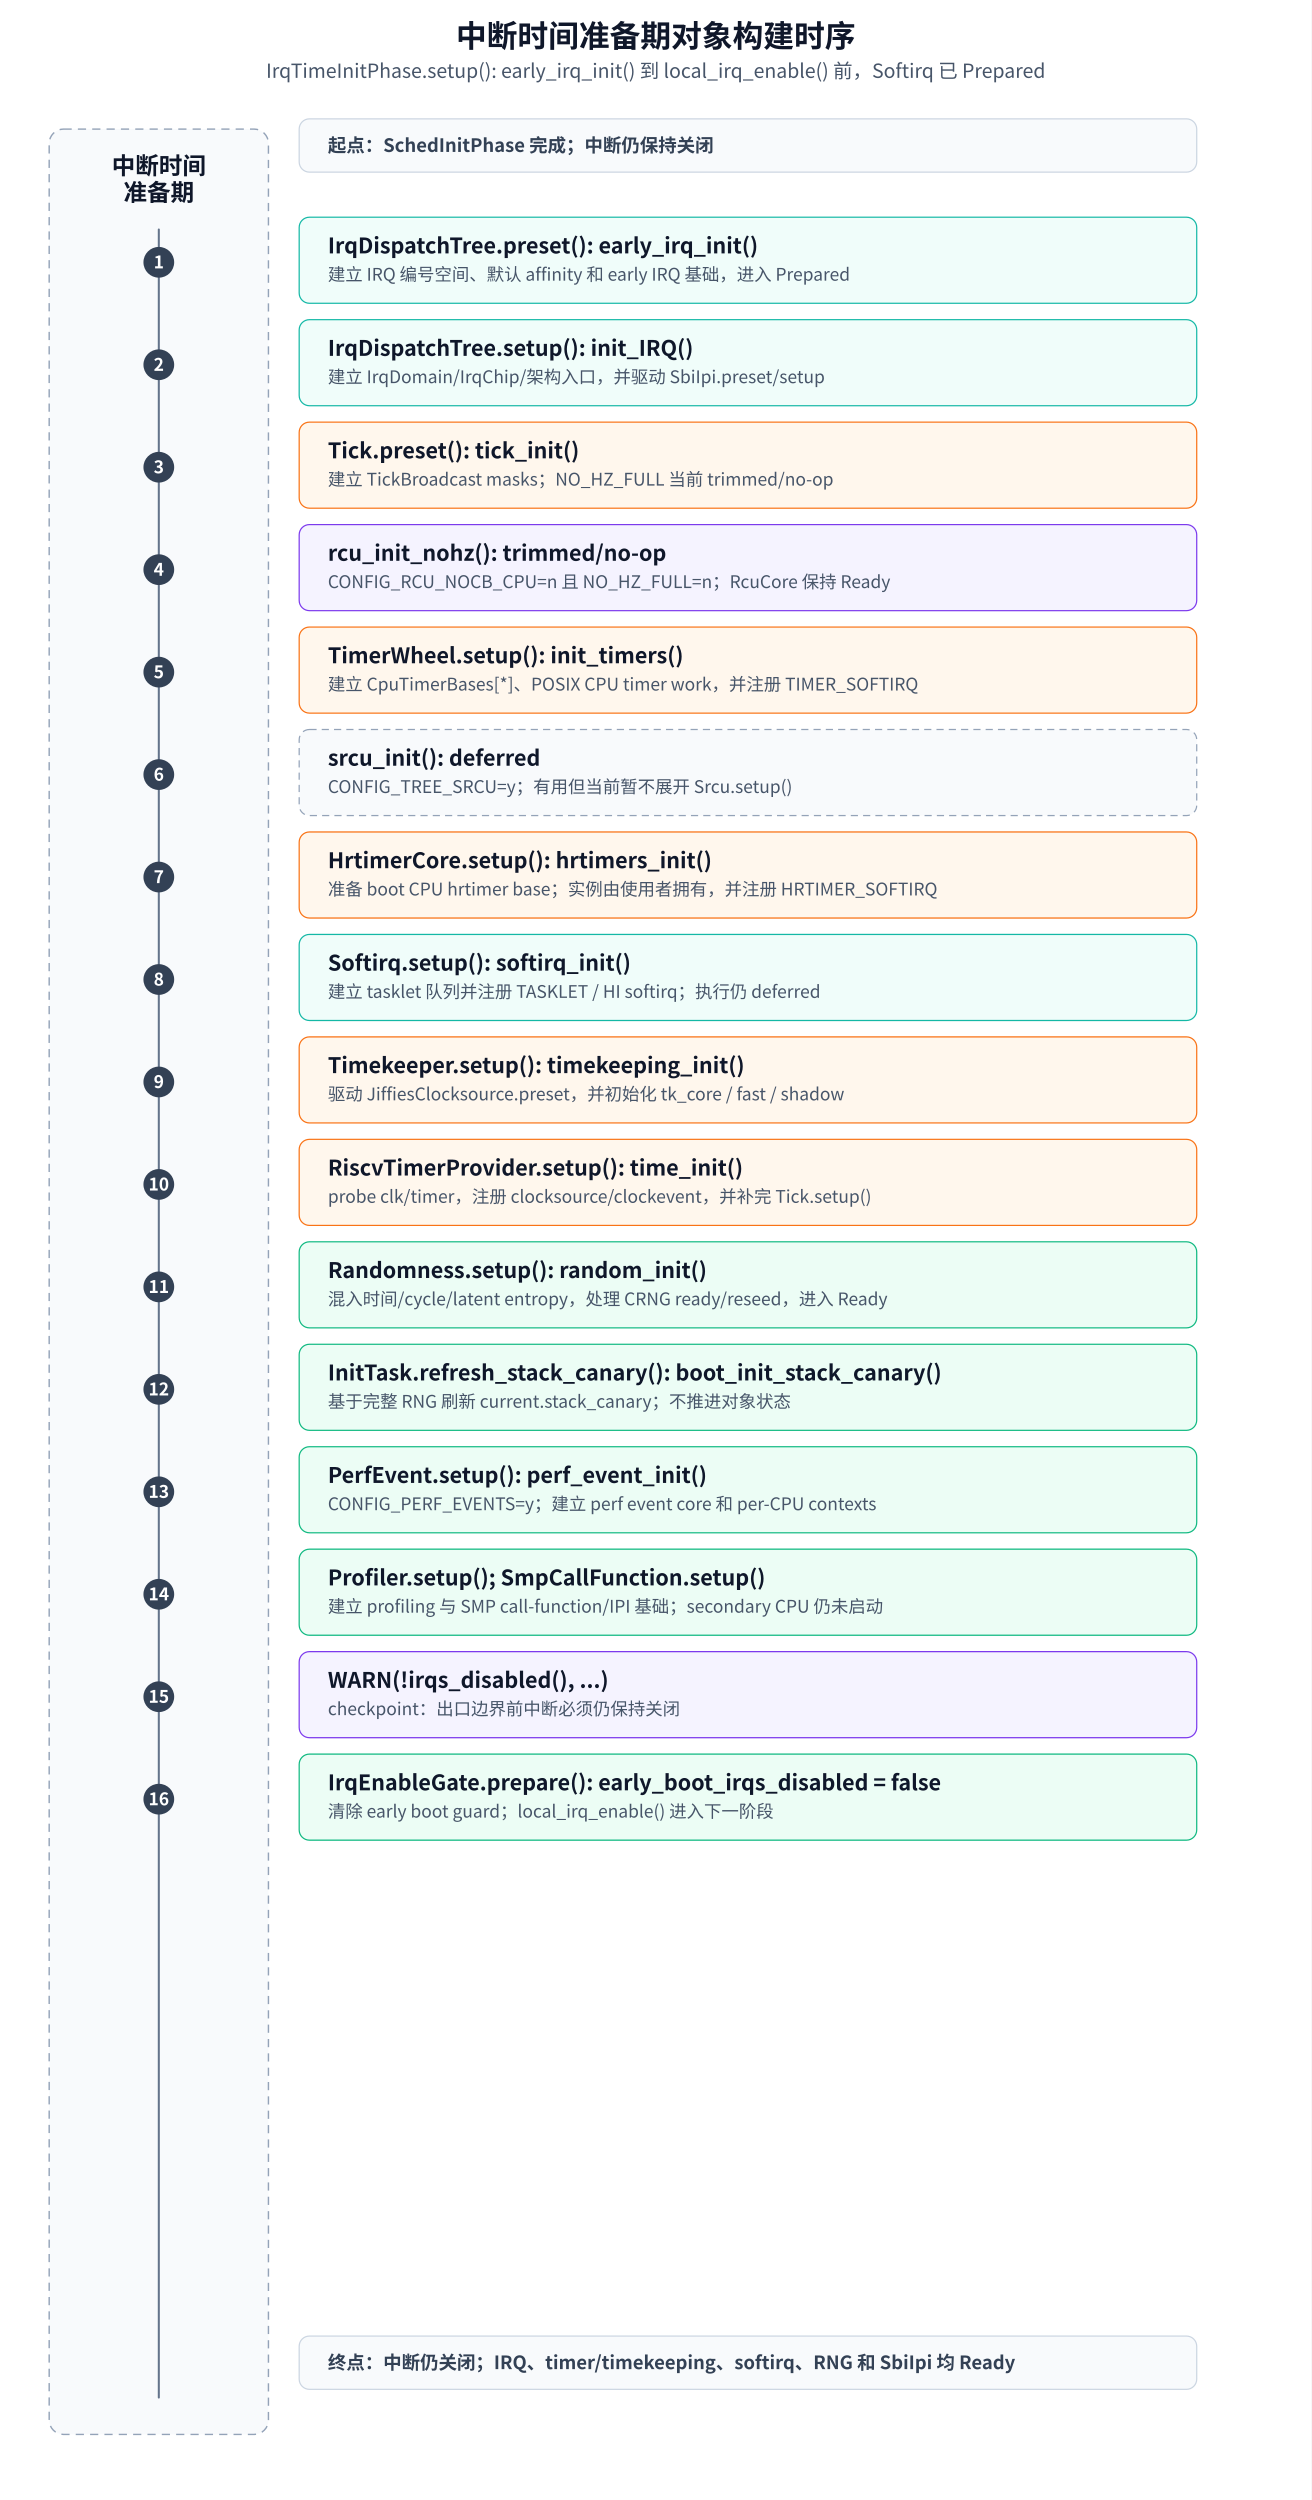
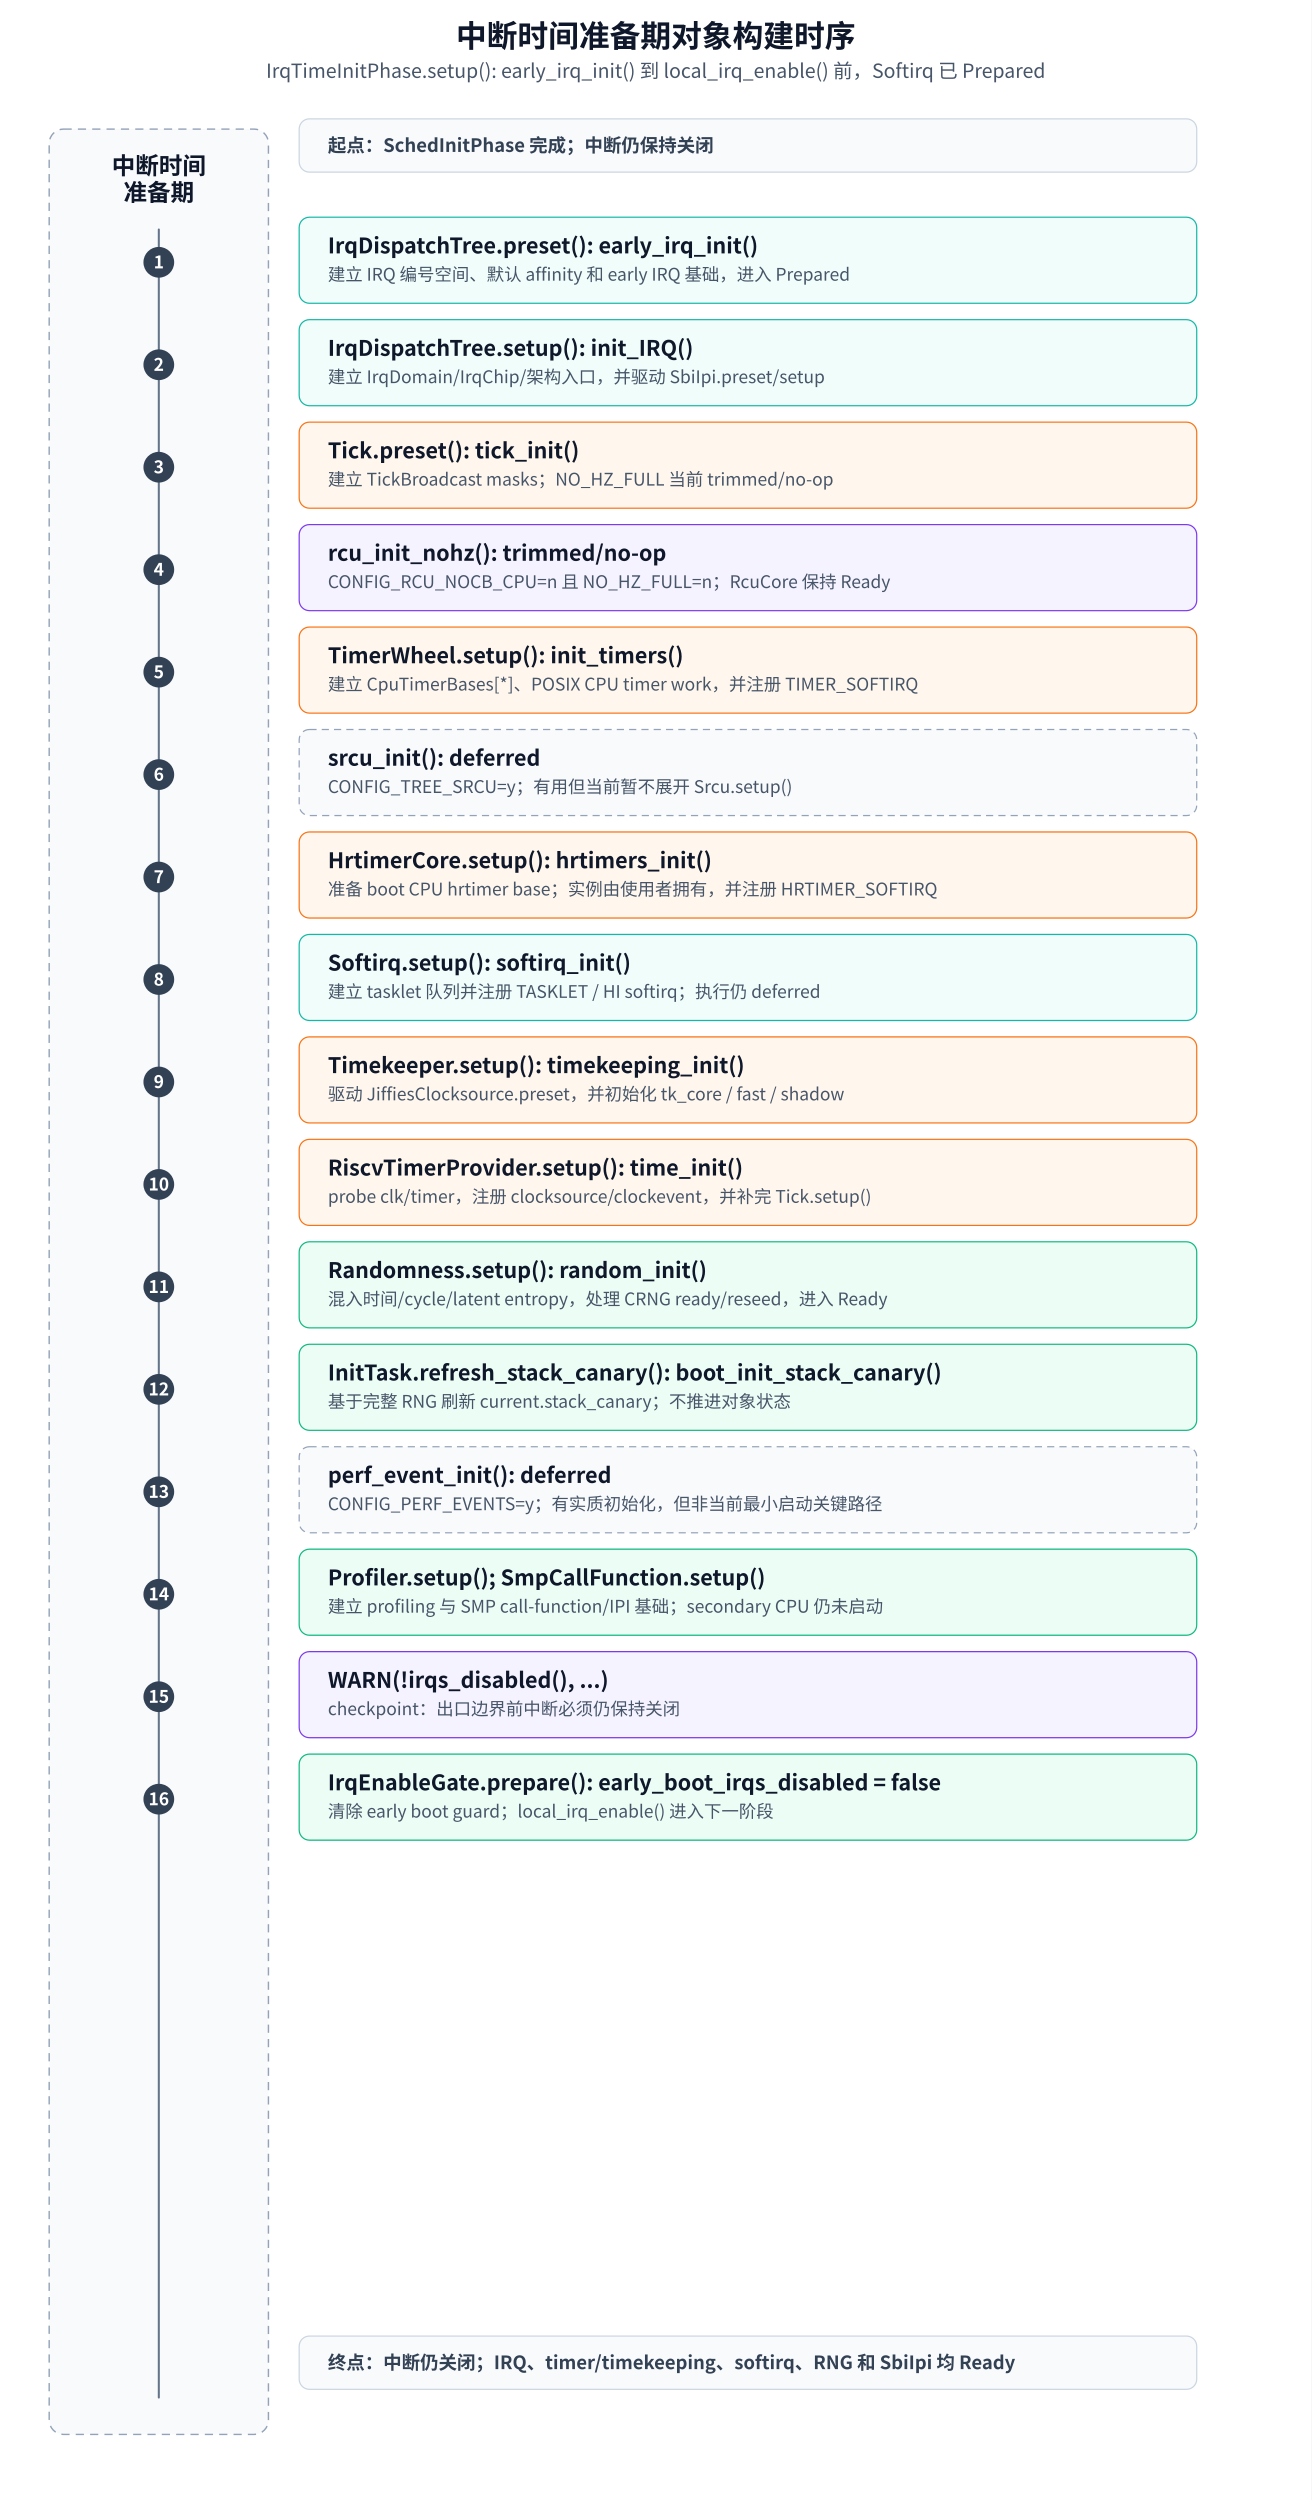
<svg xmlns="http://www.w3.org/2000/svg" width="1280" height="2440" viewBox="0 0 1280 2440" role="img" aria-labelledby="title desc">
  <defs>
    <style>
      text { font-family: "Microsoft YaHei", "Noto Sans CJK SC", "Source Han Sans SC", Arial, sans-serif; fill: #0f172a; }
      .title { font-size: 30px; font-weight: 600; }
      .subtitle { font-size: 19px; fill: #475569; }
      .lane { fill: #f8fafc; stroke: #94a3b8; stroke-width: 1.4; stroke-dasharray: 8 6; }
      .box { fill: #ffffff; stroke: #334155; stroke-width: 1.2; }
      .stage { fill: #f8fafc; stroke: #cbd5e1; stroke-width: 1.2; }
      .formal { fill: #ecfdf5; stroke: #10b981; }
      .irq { fill: #f0fdfa; stroke: #14b8a6; }
      .time { fill: #fff7ed; stroke: #f97316; }
      .checkpoint { fill: #f5f3ff; stroke: #7c3aed; }
      .deferred { fill: #f8fafc; stroke: #94a3b8; stroke-dasharray: 7 5; }
      .obj { font-size: 23px; font-weight: 600; dominant-baseline: middle; }
      .line1 { font-size: 21px; font-weight: 600; dominant-baseline: middle; }
      .line2 { font-size: 17px; fill: #475569; dominant-baseline: middle; }
      .boundary { font-size: 18px; font-weight: 600; fill: #334155; dominant-baseline: middle; }
      .num { font-size: 17px; font-weight: 600; fill: #ffffff; text-anchor: middle; dominant-baseline: middle; }
      .timeline { stroke: #64748b; stroke-width: 2; stroke-linecap: round; }
      .dot { fill: #334155; }
    </style>
  </defs>
  <rect x="0" y="0" width="1280" height="2440" fill="#ffffff" />
  <text x="640" y="46" text-anchor="middle" class="title">中断时间准备期对象构建时序</text>
  <text x="640" y="76" text-anchor="middle" class="subtitle">IrqTimeInitPhase.setup(): early_irq_init() 到 local_irq_enable() 前，Softirq 已 Prepared</text>
  <rect x="48" y="126" width="214" height="2250" rx="14" class="lane" />
  <text x="155" y="162" text-anchor="middle" class="obj">中断时间</text>
  <text x="155" y="188" text-anchor="middle" class="obj">准备期</text>
  <line x1="155" y1="224" x2="155" y2="2340" class="timeline" />
  <rect x="292" y="116" width="876" height="52" rx="10" class="stage" />
  <text x="320" y="142" class="boundary">起点：SchedInitPhase 完成；中断仍保持关闭</text>
  <g transform="translate(0 -48)">
    <g transform="translate(0 56)">
      <circle cx="155" cy="248" r="15" class="dot" />
      <text x="155" y="248" class="num">1</text>
      <rect x="292" y="204" width="876" height="84" rx="10" class="box irq" />
      <text x="320" y="232" class="line1">IrqDispatchTree.preset(): early_irq_init()</text>
      <text x="320" y="260" class="line2">建立 IRQ 编号空间、默认 affinity 和 early IRQ 基础，进入 Prepared</text>
    </g>
    <g transform="translate(0 156)">
      <circle cx="155" cy="248" r="15" class="dot" />
      <text x="155" y="248" class="num">2</text>
      <rect x="292" y="204" width="876" height="84" rx="10" class="box irq" />
      <text x="320" y="232" class="line1">IrqDispatchTree.setup(): init_IRQ()</text>
      <text x="320" y="260" class="line2">建立 IrqDomain/IrqChip/架构入口，并驱动 SbiIpi.preset/setup</text>
    </g>
    <g transform="translate(0 256)">
      <circle cx="155" cy="248" r="15" class="dot" />
      <text x="155" y="248" class="num">3</text>
      <rect x="292" y="204" width="876" height="84" rx="10" class="box time" />
      <text x="320" y="232" class="line1">Tick.preset(): tick_init()</text>
      <text x="320" y="260" class="line2">建立 TickBroadcast masks；NO_HZ_FULL 当前 trimmed/no-op</text>
    </g>
    <g transform="translate(0 356)">
      <circle cx="155" cy="248" r="15" class="dot" />
      <text x="155" y="248" class="num">4</text>
      <rect x="292" y="204" width="876" height="84" rx="10" class="box checkpoint" />
      <text x="320" y="232" class="line1">rcu_init_nohz(): trimmed/no-op</text>
      <text x="320" y="260" class="line2">CONFIG_RCU_NOCB_CPU=n 且 NO_HZ_FULL=n；RcuCore 保持 Ready</text>
    </g>
    <g transform="translate(0 456)">
      <circle cx="155" cy="248" r="15" class="dot" />
      <text x="155" y="248" class="num">5</text>
      <rect x="292" y="204" width="876" height="84" rx="10" class="box time" />
      <text x="320" y="232" class="line1">TimerWheel.setup(): init_timers()</text>
      <text x="320" y="260" class="line2">建立 CpuTimerBases[*]、POSIX CPU timer work，并注册 TIMER_SOFTIRQ</text>
    </g>
    <g transform="translate(0 556)">
      <circle cx="155" cy="248" r="15" class="dot" />
      <text x="155" y="248" class="num">6</text>
      <rect x="292" y="204" width="876" height="84" rx="10" class="box deferred" />
      <text x="320" y="232" class="line1">srcu_init(): deferred</text>
      <text x="320" y="260" class="line2">CONFIG_TREE_SRCU=y；有用但当前暂不展开 Srcu.setup()</text>
    </g>
    <g transform="translate(0 656)">
      <circle cx="155" cy="248" r="15" class="dot" />
      <text x="155" y="248" class="num">7</text>
      <rect x="292" y="204" width="876" height="84" rx="10" class="box time" />
      <text x="320" y="232" class="line1">HrtimerCore.setup(): hrtimers_init()</text>
      <text x="320" y="260" class="line2">准备 boot CPU hrtimer base；实例由使用者拥有，并注册 HRTIMER_SOFTIRQ</text>
    </g>
    <g transform="translate(0 756)">
      <circle cx="155" cy="248" r="15" class="dot" />
      <text x="155" y="248" class="num">8</text>
      <rect x="292" y="204" width="876" height="84" rx="10" class="box irq" />
      <text x="320" y="232" class="line1">Softirq.setup(): softirq_init()</text>
      <text x="320" y="260" class="line2">建立 tasklet 队列并注册 TASKLET / HI softirq；执行仍 deferred</text>
    </g>
    <g transform="translate(0 856)">
      <circle cx="155" cy="248" r="15" class="dot" />
      <text x="155" y="248" class="num">9</text>
      <rect x="292" y="204" width="876" height="84" rx="10" class="box time" />
      <text x="320" y="232" class="line1">Timekeeper.setup(): timekeeping_init()</text>
      <text x="320" y="260" class="line2">驱动 JiffiesClocksource.preset，并初始化 tk_core / fast / shadow</text>
    </g>
    <g transform="translate(0 956)">
      <circle cx="155" cy="248" r="15" class="dot" />
      <text x="155" y="248" class="num">10</text>
      <rect x="292" y="204" width="876" height="84" rx="10" class="box time" />
      <text x="320" y="232" class="line1">RiscvTimerProvider.setup(): time_init()</text>
      <text x="320" y="260" class="line2">probe clk/timer，注册 clocksource/clockevent，并补完 Tick.setup()</text>
    </g>
    <g transform="translate(0 1056)">
      <circle cx="155" cy="248" r="15" class="dot" />
      <text x="155" y="248" class="num">11</text>
      <rect x="292" y="204" width="876" height="84" rx="10" class="box formal" />
      <text x="320" y="232" class="line1">Randomness.setup(): random_init()</text>
      <text x="320" y="260" class="line2">混入时间/cycle/latent entropy，处理 CRNG ready/reseed，进入 Ready</text>
    </g>
    <g transform="translate(0 1156)">
      <circle cx="155" cy="248" r="15" class="dot" />
      <text x="155" y="248" class="num">12</text>
      <rect x="292" y="204" width="876" height="84" rx="10" class="box formal" />
      <text x="320" y="232" class="line1">InitTask.refresh_stack_canary(): boot_init_stack_canary()</text>
      <text x="320" y="260" class="line2">基于完整 RNG 刷新 current.stack_canary；不推进对象状态</text>
    </g>
    <g transform="translate(0 1256)">
      <circle cx="155" cy="248" r="15" class="dot" />
      <text x="155" y="248" class="num">13</text>
-       <rect x="292" y="204" width="876" height="84" rx="10" class="box formal" />
-       <text x="320" y="232" class="line1">PerfEvent.setup(): perf_event_init()</text>
-       <text x="320" y="260" class="line2">CONFIG_PERF_EVENTS=y；建立 perf event core 和 per-CPU contexts</text>
+       <rect x="292" y="204" width="876" height="84" rx="10" class="box deferred" />
+       <text x="320" y="232" class="line1">perf_event_init(): deferred</text>
+       <text x="320" y="260" class="line2">CONFIG_PERF_EVENTS=y；有实质初始化，但非当前最小启动关键路径</text>
    </g>
    <g transform="translate(0 1356)">
      <circle cx="155" cy="248" r="15" class="dot" />
      <text x="155" y="248" class="num">14</text>
      <rect x="292" y="204" width="876" height="84" rx="10" class="box formal" />
      <text x="320" y="232" class="line1">Profiler.setup(); SmpCallFunction.setup()</text>
      <text x="320" y="260" class="line2">建立 profiling 与 SMP call-function/IPI 基础；secondary CPU 仍未启动</text>
    </g>
    <g transform="translate(0 1456)">
      <circle cx="155" cy="248" r="15" class="dot" />
      <text x="155" y="248" class="num">15</text>
      <rect x="292" y="204" width="876" height="84" rx="10" class="box checkpoint" />
      <text x="320" y="232" class="line1">WARN(!irqs_disabled(), ...)</text>
      <text x="320" y="260" class="line2">checkpoint：出口边界前中断必须仍保持关闭</text>
    </g>
    <g transform="translate(0 1556)">
      <circle cx="155" cy="248" r="15" class="dot" />
      <text x="155" y="248" class="num">16</text>
      <rect x="292" y="204" width="876" height="84" rx="10" class="box formal" />
      <text x="320" y="232" class="line1">IrqEnableGate.prepare(): early_boot_irqs_disabled = false</text>
      <text x="320" y="260" class="line2">清除 early boot guard；local_irq_enable() 进入下一阶段</text>
    </g>
  </g>
  <rect x="292" y="2280" width="876" height="52" rx="10" class="stage" />
  <text x="320" y="2306" class="boundary">终点：中断仍关闭；IRQ、timer/timekeeping、softirq、RNG 和 SbiIpi 均 Ready</text>
</svg>
